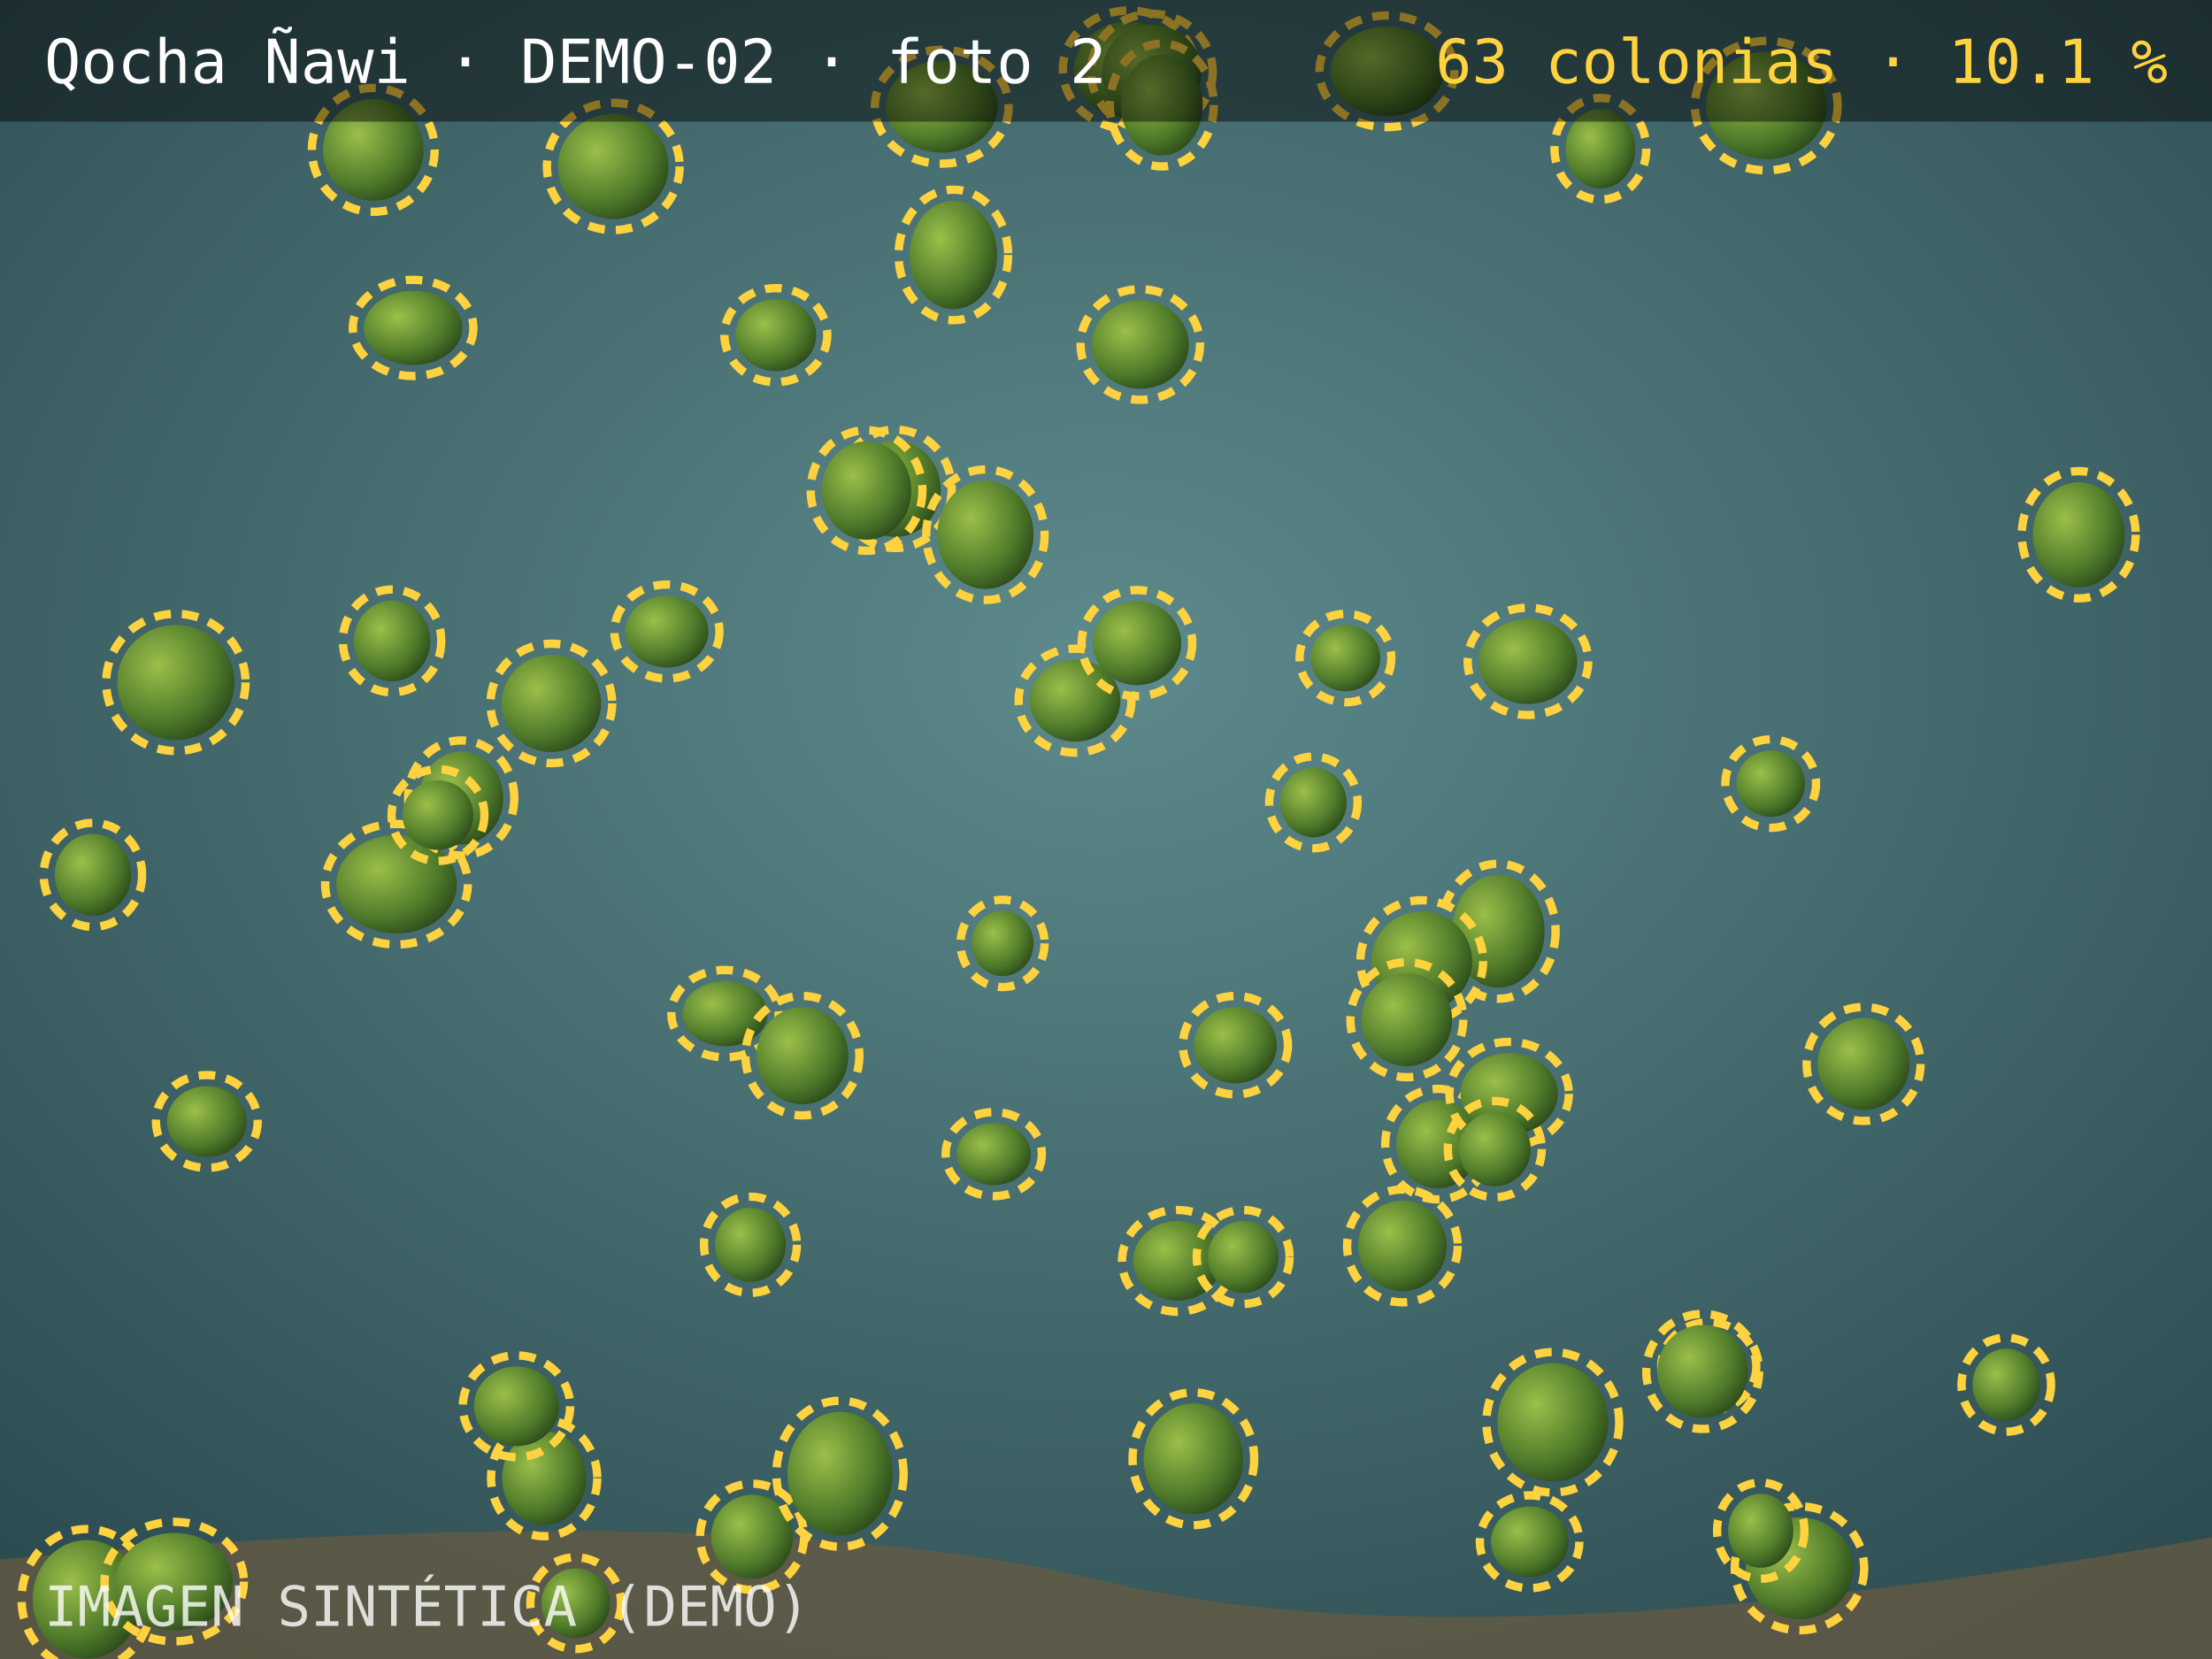
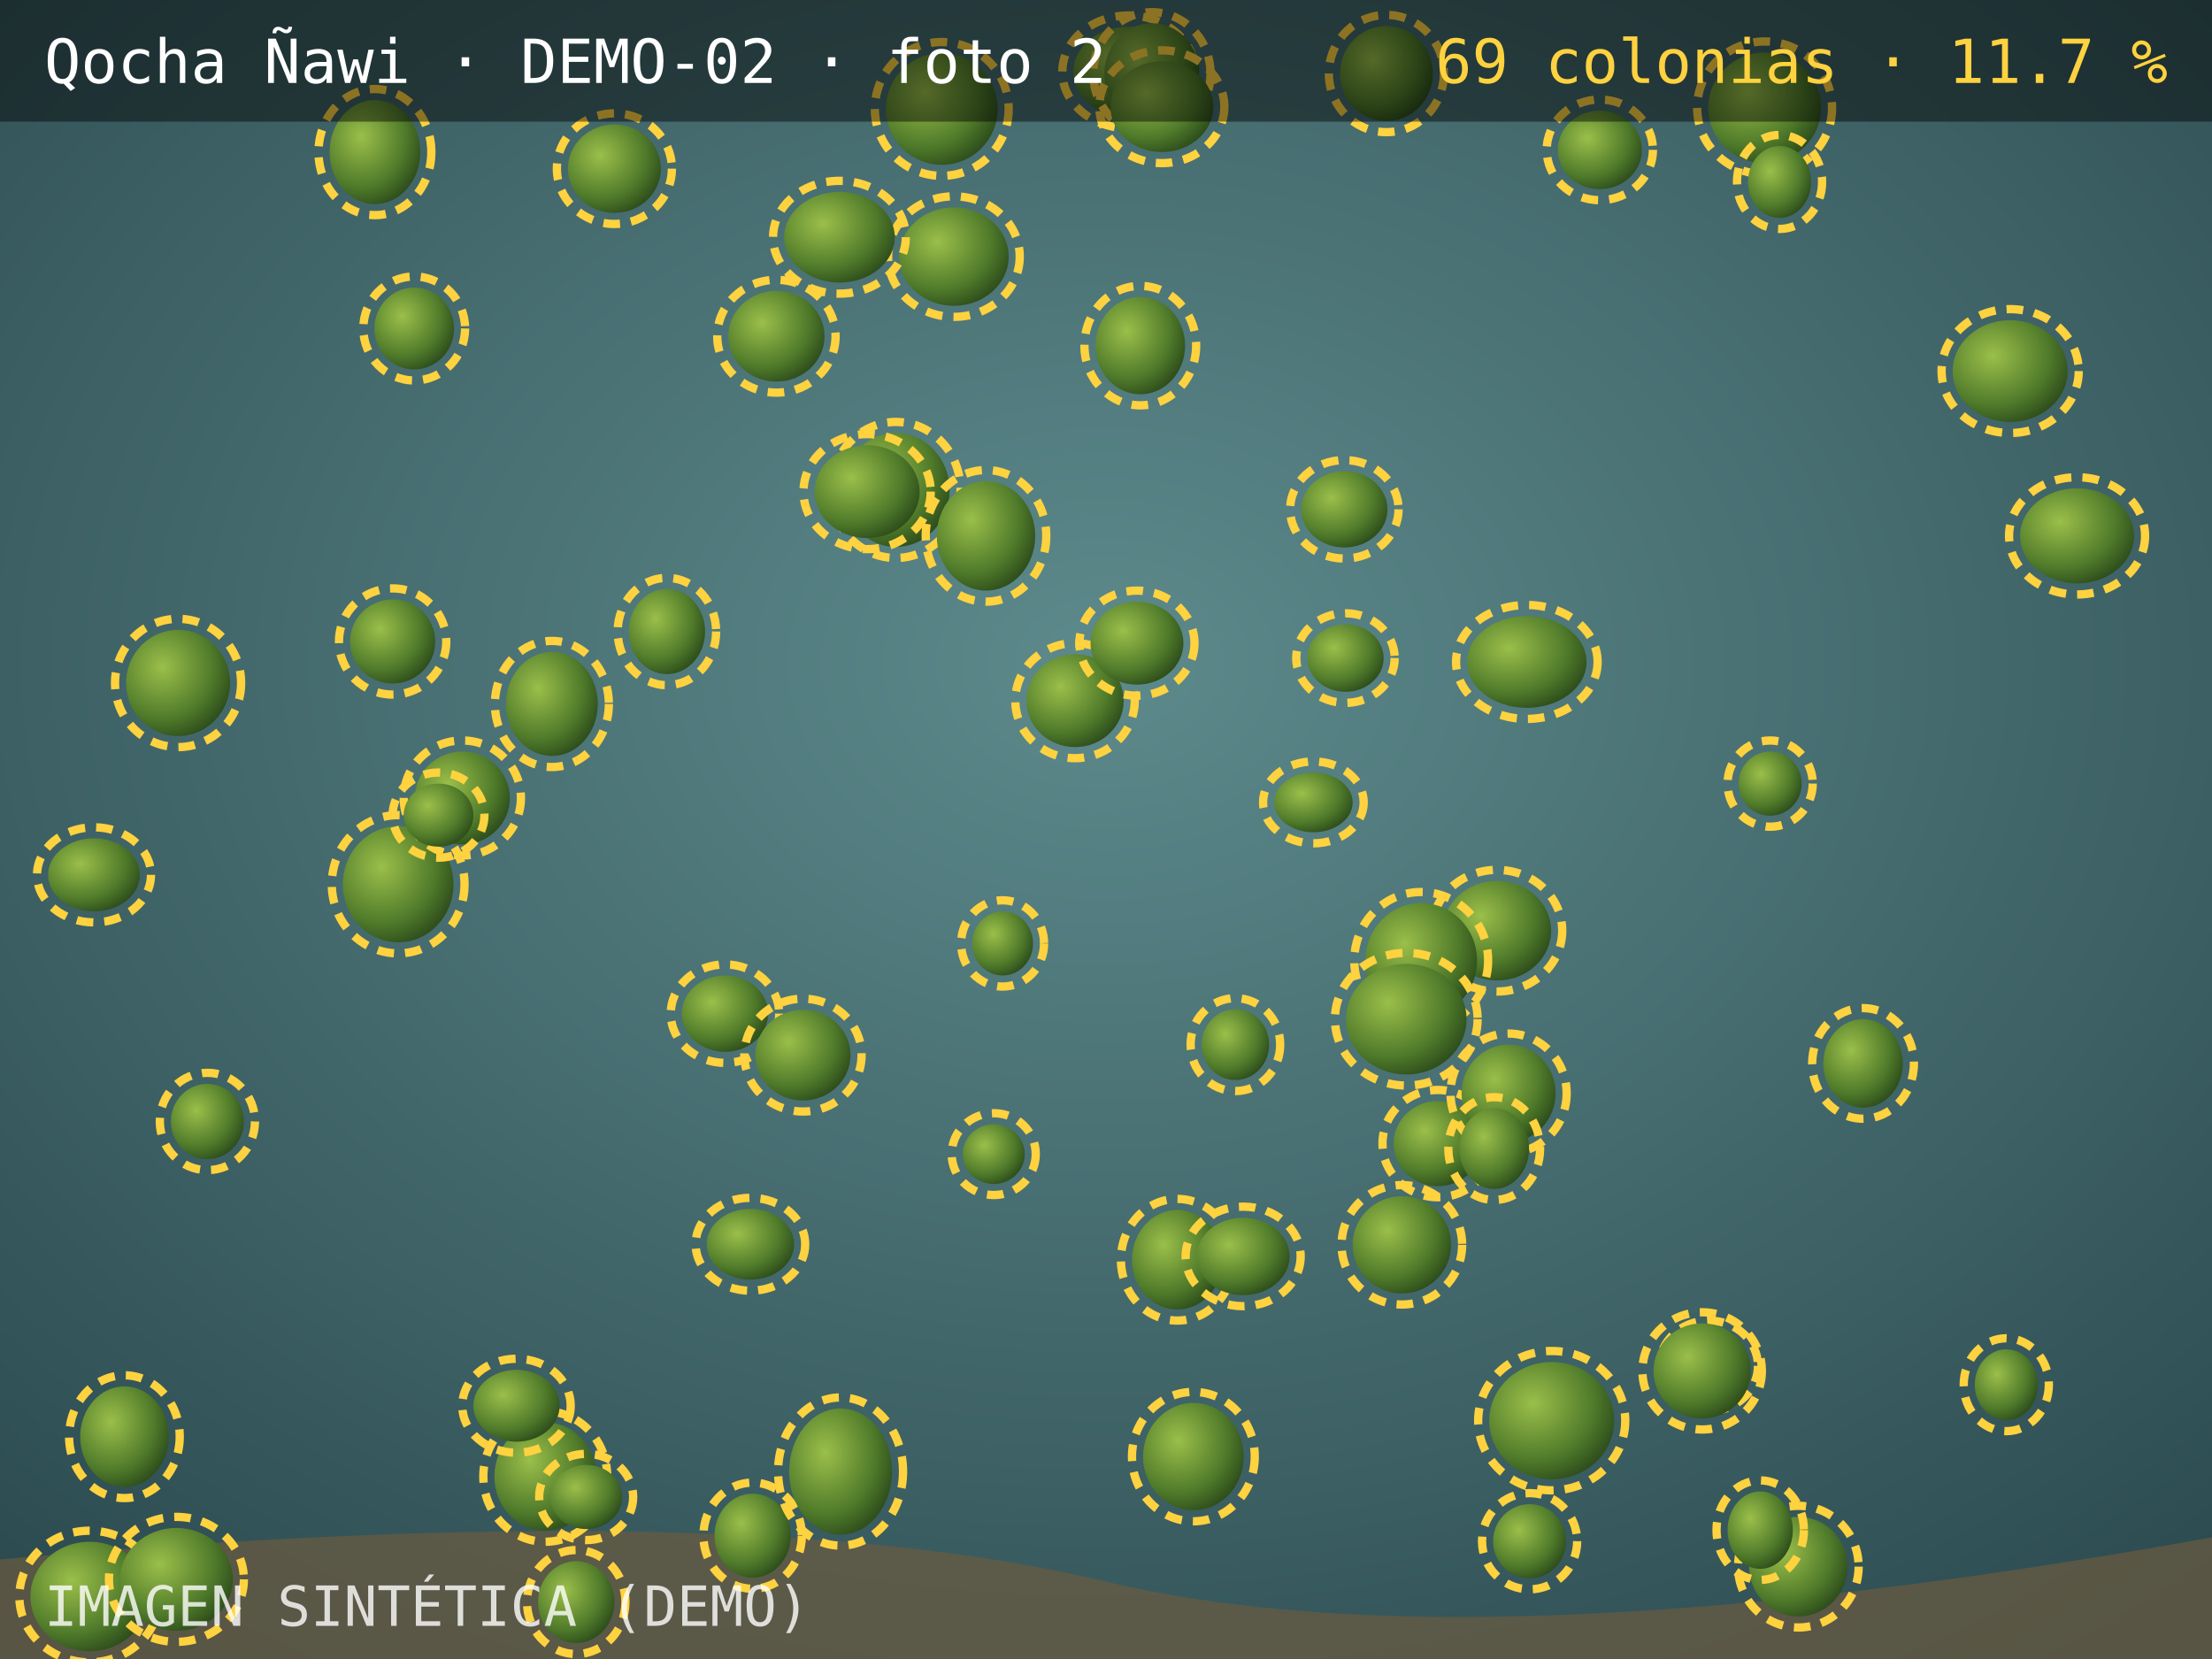
<svg xmlns="http://www.w3.org/2000/svg" viewBox="0 0 400 300">
  <defs>
    <radialGradient id="w" cx="50%" cy="40%" r="75%">
      <stop offset="0" stop-color="#5d8a8c" />
      <stop offset="1" stop-color="#2b4a4f" />
    </radialGradient>
    <radialGradient id="c" cx="35%" cy="35%" r="70%">
      <stop offset="0" stop-color="#9bbf4a" />
      <stop offset=".7" stop-color="#4f7a2a" />
      <stop offset="1" stop-color="#2f4f1c" />
    </radialGradient>
  </defs>
  <rect width="400" height="300" fill="url(#w)" />
  <path d="M0 282 Q 133.333 270 200 286 T 400 278 V 300 H 0 Z" fill="#6b5a3e" opacity=".7" />
  <g>
-     <ellipse cx="104.1" cy="289.9" rx="6.2" ry="6.3" fill="url(#c)" />
-     <ellipse cx="104.1" cy="289.9" rx="8.2" ry="8.3" fill="none" stroke="#ffd23f" stroke-width="1.5" stroke-dasharray="3 2" />
-   </g>
-   <g>
-     <ellipse cx="204.2" cy="12.6" rx="10" ry="8.7" fill="url(#c)" />
-     <ellipse cx="204.2" cy="12.6" rx="12" ry="10.7" fill="none" stroke="#ffd23f" stroke-width="1.5" stroke-dasharray="3 2" />
-   </g>
-   <g>
-     <ellipse cx="276.3" cy="119.6" rx="8.9" ry="7.7" fill="url(#c)" />
-     <ellipse cx="276.3" cy="119.6" rx="10.9" ry="9.7" fill="none" stroke="#ffd23f" stroke-width="1.5" stroke-dasharray="3 2" />
-   </g>
-   <g>
-     <ellipse cx="270.9" cy="168.4" rx="8.4" ry="10.2" fill="url(#c)" />
-     <ellipse cx="270.9" cy="168.4" rx="10.4" ry="12.2" fill="none" stroke="#ffd23f" stroke-width="1.5" stroke-dasharray="3 2" />
-   </g>
-   <g>
-     <ellipse cx="181.3" cy="170.6" rx="5.6" ry="5.9" fill="url(#c)" />
-     <ellipse cx="181.3" cy="170.6" rx="7.6" ry="7.9" fill="none" stroke="#ffd23f" stroke-width="1.5" stroke-dasharray="3 2" />
-   </g>
-   <g>
-     <ellipse cx="120.6" cy="114.2" rx="7.5" ry="6.5" fill="url(#c)" />
-     <ellipse cx="120.6" cy="114.2" rx="9.5" ry="8.5" fill="none" stroke="#ffd23f" stroke-width="1.5" stroke-dasharray="3 2" />
-   </g>
-   <g>
-     <ellipse cx="325.4" cy="283.6" rx="9.7" ry="9.2" fill="url(#c)" />
-     <ellipse cx="325.4" cy="283.6" rx="11.7" ry="11.2" fill="none" stroke="#ffd23f" stroke-width="1.5" stroke-dasharray="3 2" />
-   </g>
-   <g>
-     <ellipse cx="135.7" cy="225.1" rx="6.4" ry="6.7" fill="url(#c)" />
-     <ellipse cx="135.7" cy="225.1" rx="8.4" ry="8.7" fill="none" stroke="#ffd23f" stroke-width="1.5" stroke-dasharray="3 2" />
-   </g>
-   <g>
-     <ellipse cx="172.4" cy="46.1" rx="7.9" ry="9.8" fill="url(#c)" />
-     <ellipse cx="172.4" cy="46.1" rx="9.9" ry="11.8" fill="none" stroke="#ffd23f" stroke-width="1.5" stroke-dasharray="3 2" />
-   </g>
-   <g>
-     <ellipse cx="16.8" cy="158.2" rx="6.9" ry="7.4" fill="url(#c)" />
-     <ellipse cx="16.8" cy="158.2" rx="8.9" ry="9.4" fill="none" stroke="#ffd23f" stroke-width="1.5" stroke-dasharray="3 2" />
-   </g>
-   <g>
-     <ellipse cx="170.3" cy="19.3" rx="10.1" ry="8.3" fill="url(#c)" />
-     <ellipse cx="170.3" cy="19.3" rx="12.1" ry="10.3" fill="none" stroke="#ffd23f" stroke-width="1.5" stroke-dasharray="3 2" />
-   </g>
-   <g>
-     <ellipse cx="131.1" cy="183.3" rx="7.7" ry="5.9" fill="url(#c)" />
-     <ellipse cx="131.1" cy="183.3" rx="9.7" ry="7.9" fill="none" stroke="#ffd23f" stroke-width="1.5" stroke-dasharray="3 2" />
-   </g>
-   <g>
-     <ellipse cx="309" cy="247.1" rx="6.6" ry="6" fill="url(#c)" />
-     <ellipse cx="309" cy="247.1" rx="8.6" ry="8" fill="none" stroke="#ffd23f" stroke-width="1.5" stroke-dasharray="3 2" />
-   </g>
-   <g>
-     <ellipse cx="161.9" cy="88.4" rx="8.2" ry="8.7" fill="url(#c)" />
-     <ellipse cx="161.9" cy="88.4" rx="10.2" ry="10.7" fill="none" stroke="#ffd23f" stroke-width="1.5" stroke-dasharray="3 2" />
-   </g>
-   <g>
-     <ellipse cx="178.2" cy="96.7" rx="8.7" ry="9.8" fill="url(#c)" />
-     <ellipse cx="178.2" cy="96.7" rx="10.7" ry="11.8" fill="none" stroke="#ffd23f" stroke-width="1.5" stroke-dasharray="3 2" />
-   </g>
-   <g>
-     <ellipse cx="67.5" cy="27.1" rx="9.1" ry="9.2" fill="url(#c)" />
-     <ellipse cx="67.5" cy="27.1" rx="11.1" ry="11.2" fill="none" stroke="#ffd23f" stroke-width="1.5" stroke-dasharray="3 2" />
-   </g>
-   <g>
-     <ellipse cx="71.7" cy="159.9" rx="10.9" ry="8.9" fill="url(#c)" />
-     <ellipse cx="71.7" cy="159.9" rx="12.9" ry="10.9" fill="none" stroke="#ffd23f" stroke-width="1.5" stroke-dasharray="3 2" />
-   </g>
-   <g>
-     <ellipse cx="194.4" cy="126.7" rx="8.2" ry="7.4" fill="url(#c)" />
-     <ellipse cx="194.4" cy="126.7" rx="10.2" ry="9.4" fill="none" stroke="#ffd23f" stroke-width="1.5" stroke-dasharray="3 2" />
-   </g>
-   <g>
-     <ellipse cx="250.8" cy="12.9" rx="10.2" ry="8.1" fill="url(#c)" />
-     <ellipse cx="250.8" cy="12.9" rx="12.2" ry="10.1" fill="none" stroke="#ffd23f" stroke-width="1.5" stroke-dasharray="3 2" />
-   </g>
-   <g>
-     <ellipse cx="337" cy="192.4" rx="8.3" ry="8.3" fill="url(#c)" />
-     <ellipse cx="337" cy="192.4" rx="10.3" ry="10.3" fill="none" stroke="#ffd23f" stroke-width="1.5" stroke-dasharray="3 2" />
-   </g>
-   <g>
-     <ellipse cx="319.4" cy="19.1" rx="10.9" ry="9.7" fill="url(#c)" />
-     <ellipse cx="319.4" cy="19.1" rx="12.9" ry="11.7" fill="none" stroke="#ffd23f" stroke-width="1.5" stroke-dasharray="3 2" />
-   </g>
-   <g>
-     <ellipse cx="206.2" cy="62.3" rx="8.8" ry="8" fill="url(#c)" />
-     <ellipse cx="206.2" cy="62.3" rx="10.8" ry="10" fill="none" stroke="#ffd23f" stroke-width="1.5" stroke-dasharray="3 2" />
-   </g>
-   <g>
-     <ellipse cx="260" cy="206.9" rx="7.5" ry="8" fill="url(#c)" />
-     <ellipse cx="260" cy="206.9" rx="9.5" ry="10" fill="none" stroke="#ffd23f" stroke-width="1.5" stroke-dasharray="3 2" />
-   </g>
-   <g>
-     <ellipse cx="215.8" cy="263.8" rx="9" ry="10" fill="url(#c)" />
-     <ellipse cx="215.8" cy="263.8" rx="11" ry="12" fill="none" stroke="#ffd23f" stroke-width="1.5" stroke-dasharray="3 2" />
-   </g>
-   <g>
-     <ellipse cx="289.4" cy="26.9" rx="6.3" ry="7.2" fill="url(#c)" />
-     <ellipse cx="289.4" cy="26.9" rx="8.3" ry="9.2" fill="none" stroke="#ffd23f" stroke-width="1.5" stroke-dasharray="3 2" />
-   </g>
-   <g>
-     <ellipse cx="237.5" cy="145.1" rx="6" ry="6.3" fill="url(#c)" />
-     <ellipse cx="237.5" cy="145.1" rx="8" ry="8.3" fill="none" stroke="#ffd23f" stroke-width="1.5" stroke-dasharray="3 2" />
-   </g>
-   <g>
-     <ellipse cx="208.3" cy="13" rx="9" ry="8.5" fill="url(#c)" />
-     <ellipse cx="208.3" cy="13" rx="11" ry="10.5" fill="none" stroke="#ffd23f" stroke-width="1.5" stroke-dasharray="3 2" />
-   </g>
-   <g>
-     <ellipse cx="253.6" cy="225.3" rx="8" ry="8.2" fill="url(#c)" />
-     <ellipse cx="253.6" cy="225.3" rx="10" ry="10.2" fill="none" stroke="#ffd23f" stroke-width="1.5" stroke-dasharray="3 2" />
-   </g>
-   <g>
-     <ellipse cx="98.4" cy="267.3" rx="7.6" ry="8.5" fill="url(#c)" />
-     <ellipse cx="98.4" cy="267.3" rx="9.6" ry="10.5" fill="none" stroke="#ffd23f" stroke-width="1.5" stroke-dasharray="3 2" />
-   </g>
-   <g>
-     <ellipse cx="99.7" cy="127.2" rx="9" ry="8.8" fill="url(#c)" />
-     <ellipse cx="99.7" cy="127.2" rx="11" ry="10.8" fill="none" stroke="#ffd23f" stroke-width="1.5" stroke-dasharray="3 2" />
-   </g>
-   <g>
-     <ellipse cx="83.4" cy="144.3" rx="7.6" ry="8.4" fill="url(#c)" />
-     <ellipse cx="83.4" cy="144.3" rx="9.6" ry="10.4" fill="none" stroke="#ffd23f" stroke-width="1.5" stroke-dasharray="3 2" />
-   </g>
-   <g>
-     <ellipse cx="79.2" cy="147.4" rx="6.4" ry="6.3" fill="url(#c)" />
-     <ellipse cx="79.2" cy="147.4" rx="8.4" ry="8.3" fill="none" stroke="#ffd23f" stroke-width="1.5" stroke-dasharray="3 2" />
-   </g>
-   <g>
-     <ellipse cx="145.1" cy="190.9" rx="8.3" ry="8.8" fill="url(#c)" />
-     <ellipse cx="145.1" cy="190.9" rx="10.3" ry="10.8" fill="none" stroke="#ffd23f" stroke-width="1.5" stroke-dasharray="3 2" />
-   </g>
-   <g>
-     <ellipse cx="205.6" cy="116.3" rx="8" ry="7.6" fill="url(#c)" />
-     <ellipse cx="205.6" cy="116.3" rx="10" ry="9.6" fill="none" stroke="#ffd23f" stroke-width="1.5" stroke-dasharray="3 2" />
-   </g>
-   <g>
-     <ellipse cx="74.7" cy="59.3" rx="8.9" ry="6.7" fill="url(#c)" />
-     <ellipse cx="74.7" cy="59.3" rx="10.9" ry="8.7" fill="none" stroke="#ffd23f" stroke-width="1.5" stroke-dasharray="3 2" />
-   </g>
-   <g>
-     <ellipse cx="362.8" cy="250.4" rx="6.1" ry="6.5" fill="url(#c)" />
-     <ellipse cx="362.8" cy="250.4" rx="8.1" ry="8.5" fill="none" stroke="#ffd23f" stroke-width="1.5" stroke-dasharray="3 2" />
-   </g>
-   <g>
-     <ellipse cx="257.1" cy="173.8" rx="9.1" ry="9" fill="url(#c)" />
-     <ellipse cx="257.1" cy="173.8" rx="11.1" ry="11" fill="none" stroke="#ffd23f" stroke-width="1.5" stroke-dasharray="3 2" />
-   </g>
-   <g>
-     <ellipse cx="280.8" cy="257.2" rx="10" ry="10.7" fill="url(#c)" />
-     <ellipse cx="280.8" cy="257.2" rx="12" ry="12.7" fill="none" stroke="#ffd23f" stroke-width="1.5" stroke-dasharray="3 2" />
-   </g>
-   <g>
-     <ellipse cx="375.9" cy="96.7" rx="8.3" ry="9.5" fill="url(#c)" />
-     <ellipse cx="375.9" cy="96.7" rx="10.3" ry="11.5" fill="none" stroke="#ffd23f" stroke-width="1.5" stroke-dasharray="3 2" />
-   </g>
-   <g>
-     <ellipse cx="320.2" cy="141.7" rx="6.2" ry="6" fill="url(#c)" />
-     <ellipse cx="320.2" cy="141.7" rx="8.2" ry="8" fill="none" stroke="#ffd23f" stroke-width="1.5" stroke-dasharray="3 2" />
-   </g>
-   <g>
-     <ellipse cx="212.9" cy="228" rx="8" ry="7.2" fill="url(#c)" />
-     <ellipse cx="212.9" cy="228" rx="10" ry="9.2" fill="none" stroke="#ffd23f" stroke-width="1.5" stroke-dasharray="3 2" />
-   </g>
-   <g>
-     <ellipse cx="243.3" cy="119" rx="6.3" ry="6" fill="url(#c)" />
-     <ellipse cx="243.3" cy="119" rx="8.3" ry="8" fill="none" stroke="#ffd23f" stroke-width="1.5" stroke-dasharray="3 2" />
-   </g>
-   <g>
-     <ellipse cx="37.4" cy="202.8" rx="7.2" ry="6.4" fill="url(#c)" />
-     <ellipse cx="37.4" cy="202.8" rx="9.2" ry="8.4" fill="none" stroke="#ffd23f" stroke-width="1.5" stroke-dasharray="3 2" />
-   </g>
-   <g>
-     <ellipse cx="254.4" cy="184.4" rx="8.2" ry="8.4" fill="url(#c)" />
-     <ellipse cx="254.4" cy="184.4" rx="10.2" ry="10.4" fill="none" stroke="#ffd23f" stroke-width="1.5" stroke-dasharray="3 2" />
-   </g>
-   <g>
-     <ellipse cx="318.4" cy="276.8" rx="5.9" ry="6.7" fill="url(#c)" />
-     <ellipse cx="318.4" cy="276.8" rx="7.9" ry="8.7" fill="none" stroke="#ffd23f" stroke-width="1.5" stroke-dasharray="3 2" />
-   </g>
-   <g>
-     <ellipse cx="307.9" cy="248" rx="8.2" ry="8.4" fill="url(#c)" />
-     <ellipse cx="307.9" cy="248" rx="10.2" ry="10.4" fill="none" stroke="#ffd23f" stroke-width="1.5" stroke-dasharray="3 2" />
-   </g>
-   <g>
-     <ellipse cx="93.4" cy="254.3" rx="7.7" ry="7.2" fill="url(#c)" />
-     <ellipse cx="93.4" cy="254.3" rx="9.7" ry="9.2" fill="none" stroke="#ffd23f" stroke-width="1.5" stroke-dasharray="3 2" />
-   </g>
-   <g>
-     <ellipse cx="272.9" cy="197.8" rx="8.8" ry="7.4" fill="url(#c)" />
-     <ellipse cx="272.9" cy="197.8" rx="10.8" ry="9.4" fill="none" stroke="#ffd23f" stroke-width="1.5" stroke-dasharray="3 2" />
-   </g>
-   <g>
-     <ellipse cx="224.8" cy="227.3" rx="6.4" ry="6.5" fill="url(#c)" />
-     <ellipse cx="224.8" cy="227.3" rx="8.4" ry="8.5" fill="none" stroke="#ffd23f" stroke-width="1.5" stroke-dasharray="3 2" />
-   </g>
-   <g>
-     <ellipse cx="15.7" cy="289.2" rx="9.8" ry="10.7" fill="url(#c)" />
-     <ellipse cx="15.7" cy="289.2" rx="11.8" ry="12.7" fill="none" stroke="#ffd23f" stroke-width="1.5" stroke-dasharray="3 2" />
-   </g>
-   <g>
-     <ellipse cx="140.3" cy="60.6" rx="7.3" ry="6.5" fill="url(#c)" />
-     <ellipse cx="140.3" cy="60.6" rx="9.3" ry="8.5" fill="none" stroke="#ffd23f" stroke-width="1.5" stroke-dasharray="3 2" />
-   </g>
-   <g>
-     <ellipse cx="136" cy="277.9" rx="7.4" ry="7.6" fill="url(#c)" />
-     <ellipse cx="136" cy="277.9" rx="9.4" ry="9.6" fill="none" stroke="#ffd23f" stroke-width="1.5" stroke-dasharray="3 2" />
-   </g>
-   <g>
-     <ellipse cx="223.4" cy="189" rx="7.5" ry="6.9" fill="url(#c)" />
-     <ellipse cx="223.4" cy="189" rx="9.5" ry="8.9" fill="none" stroke="#ffd23f" stroke-width="1.5" stroke-dasharray="3 2" />
-   </g>
-   <g>
-     <ellipse cx="151.9" cy="266.5" rx="9.5" ry="11.2" fill="url(#c)" />
-     <ellipse cx="151.9" cy="266.5" rx="11.5" ry="13.2" fill="none" stroke="#ffd23f" stroke-width="1.5" stroke-dasharray="3 2" />
-   </g>
-   <g>
-     <ellipse cx="31.8" cy="123.4" rx="10.6" ry="10.4" fill="url(#c)" />
-     <ellipse cx="31.8" cy="123.4" rx="12.6" ry="12.4" fill="none" stroke="#ffd23f" stroke-width="1.5" stroke-dasharray="3 2" />
-   </g>
-   <g>
-     <ellipse cx="179.7" cy="208.7" rx="6.7" ry="5.6" fill="url(#c)" />
-     <ellipse cx="179.7" cy="208.7" rx="8.7" ry="7.6" fill="none" stroke="#ffd23f" stroke-width="1.5" stroke-dasharray="3 2" />
-   </g>
-   <g>
-     <ellipse cx="270.3" cy="207.8" rx="6.5" ry="6.7" fill="url(#c)" />
-     <ellipse cx="270.3" cy="207.8" rx="8.5" ry="8.7" fill="none" stroke="#ffd23f" stroke-width="1.5" stroke-dasharray="3 2" />
-   </g>
-   <g>
-     <ellipse cx="31.5" cy="286" rx="10.6" ry="8.8" fill="url(#c)" />
-     <ellipse cx="31.5" cy="286" rx="12.6" ry="10.8" fill="none" stroke="#ffd23f" stroke-width="1.5" stroke-dasharray="3 2" />
-   </g>
-   <g>
-     <ellipse cx="276.6" cy="278.8" rx="7" ry="6.4" fill="url(#c)" />
-     <ellipse cx="276.6" cy="278.8" rx="9" ry="8.4" fill="none" stroke="#ffd23f" stroke-width="1.5" stroke-dasharray="3 2" />
-   </g>
-   <g>
-     <ellipse cx="110.9" cy="30.1" rx="10" ry="9.5" fill="url(#c)" />
-     <ellipse cx="110.9" cy="30.1" rx="12" ry="11.5" fill="none" stroke="#ffd23f" stroke-width="1.5" stroke-dasharray="3 2" />
-   </g>
-   <g>
-     <ellipse cx="156.7" cy="88.7" rx="8.1" ry="8.9" fill="url(#c)" />
-     <ellipse cx="156.7" cy="88.7" rx="10.1" ry="10.9" fill="none" stroke="#ffd23f" stroke-width="1.5" stroke-dasharray="3 2" />
-   </g>
-   <g>
-     <ellipse cx="70.9" cy="115.9" rx="6.9" ry="7.3" fill="url(#c)" />
-     <ellipse cx="70.9" cy="115.9" rx="8.9" ry="9.3" fill="none" stroke="#ffd23f" stroke-width="1.5" stroke-dasharray="3 2" />
-   </g>
-   <g>
-     <ellipse cx="210.1" cy="19" rx="7.4" ry="9.1" fill="url(#c)" />
-     <ellipse cx="210.1" cy="19" rx="9.4" ry="11.1" fill="none" stroke="#ffd23f" stroke-width="1.5" stroke-dasharray="3 2" />
+     <ellipse cx="104.2" cy="289.7" rx="6.9" ry="7.4" fill="url(#c)" />
+     <ellipse cx="104.2" cy="289.7" rx="8.9" ry="9.4" fill="none" stroke="#ffd23f" stroke-width="1.5" stroke-dasharray="3 2" />
+   </g>
+   <g>
+     <ellipse cx="204.1" cy="13" rx="10" ry="8.2" fill="url(#c)" />
+     <ellipse cx="204.1" cy="13" rx="12" ry="10.2" fill="none" stroke="#ffd23f" stroke-width="1.5" stroke-dasharray="3 2" />
+   </g>
+   <g>
+     <ellipse cx="276.1" cy="119.7" rx="10.8" ry="8.3" fill="url(#c)" />
+     <ellipse cx="276.1" cy="119.7" rx="12.8" ry="10.3" fill="none" stroke="#ffd23f" stroke-width="1.5" stroke-dasharray="3 2" />
+   </g>
+   <g>
+     <ellipse cx="270.7" cy="168.3" rx="9.8" ry="9" fill="url(#c)" />
+     <ellipse cx="270.7" cy="168.3" rx="11.8" ry="11" fill="none" stroke="#ffd23f" stroke-width="1.5" stroke-dasharray="3 2" />
+   </g>
+   <g>
+     <ellipse cx="181.3" cy="170.6" rx="5.5" ry="5.8" fill="url(#c)" />
+     <ellipse cx="181.3" cy="170.6" rx="7.5" ry="7.8" fill="none" stroke="#ffd23f" stroke-width="1.5" stroke-dasharray="3 2" />
+   </g>
+   <g>
+     <ellipse cx="120.6" cy="114.2" rx="6.9" ry="7.7" fill="url(#c)" />
+     <ellipse cx="120.6" cy="114.2" rx="8.9" ry="9.7" fill="none" stroke="#ffd23f" stroke-width="1.5" stroke-dasharray="3 2" />
+   </g>
+   <g>
+     <ellipse cx="325.2" cy="283.3" rx="8.9" ry="9" fill="url(#c)" />
+     <ellipse cx="325.2" cy="283.3" rx="10.9" ry="11" fill="none" stroke="#ffd23f" stroke-width="1.5" stroke-dasharray="3 2" />
+   </g>
+   <g>
+     <ellipse cx="135.7" cy="225" rx="7.9" ry="6.4" fill="url(#c)" />
+     <ellipse cx="135.7" cy="225" rx="9.9" ry="8.4" fill="none" stroke="#ffd23f" stroke-width="1.5" stroke-dasharray="3 2" />
+   </g>
+   <g>
+     <ellipse cx="172.5" cy="46.4" rx="9.9" ry="8.9" fill="url(#c)" />
+     <ellipse cx="172.5" cy="46.4" rx="11.9" ry="10.9" fill="none" stroke="#ffd23f" stroke-width="1.5" stroke-dasharray="3 2" />
+   </g>
+   <g>
+     <ellipse cx="17" cy="158.2" rx="8.3" ry="6.6" fill="url(#c)" />
+     <ellipse cx="17" cy="158.2" rx="10.3" ry="8.6" fill="none" stroke="#ffd23f" stroke-width="1.5" stroke-dasharray="3 2" />
+   </g>
+   <g>
+     <ellipse cx="170.3" cy="19.7" rx="10.1" ry="10.1" fill="url(#c)" />
+     <ellipse cx="170.3" cy="19.7" rx="12.1" ry="12.1" fill="none" stroke="#ffd23f" stroke-width="1.5" stroke-dasharray="3 2" />
+   </g>
+   <g>
+     <ellipse cx="131.1" cy="183.3" rx="7.8" ry="6.9" fill="url(#c)" />
+     <ellipse cx="131.1" cy="183.3" rx="9.8" ry="8.9" fill="none" stroke="#ffd23f" stroke-width="1.5" stroke-dasharray="3 2" />
+   </g>
+   <g>
+     <ellipse cx="309" cy="247" rx="6.9" ry="6.2" fill="url(#c)" />
+     <ellipse cx="309" cy="247" rx="8.9" ry="8.2" fill="none" stroke="#ffd23f" stroke-width="1.5" stroke-dasharray="3 2" />
+   </g>
+   <g>
+     <ellipse cx="162" cy="88.6" rx="9.7" ry="10.3" fill="url(#c)" />
+     <ellipse cx="162" cy="88.6" rx="11.7" ry="12.3" fill="none" stroke="#ffd23f" stroke-width="1.5" stroke-dasharray="3 2" />
+   </g>
+   <g>
+     <ellipse cx="178.3" cy="96.9" rx="8.9" ry="9.9" fill="url(#c)" />
+     <ellipse cx="178.3" cy="96.9" rx="10.9" ry="11.9" fill="none" stroke="#ffd23f" stroke-width="1.5" stroke-dasharray="3 2" />
+   </g>
+   <g>
+     <ellipse cx="67.8" cy="27.5" rx="8.2" ry="9.4" fill="url(#c)" />
+     <ellipse cx="67.8" cy="27.5" rx="10.2" ry="11.4" fill="none" stroke="#ffd23f" stroke-width="1.5" stroke-dasharray="3 2" />
+   </g>
+   <g>
+     <ellipse cx="72" cy="159.9" rx="10" ry="10.5" fill="url(#c)" />
+     <ellipse cx="72" cy="159.9" rx="12" ry="12.5" fill="none" stroke="#ffd23f" stroke-width="1.5" stroke-dasharray="3 2" />
+   </g>
+   <g>
+     <ellipse cx="194.4" cy="126.7" rx="8.8" ry="8.4" fill="url(#c)" />
+     <ellipse cx="194.4" cy="126.7" rx="10.8" ry="10.4" fill="none" stroke="#ffd23f" stroke-width="1.5" stroke-dasharray="3 2" />
+   </g>
+   <g>
+     <ellipse cx="250.7" cy="13.3" rx="8.4" ry="8.6" fill="url(#c)" />
+     <ellipse cx="250.7" cy="13.3" rx="10.4" ry="10.6" fill="none" stroke="#ffd23f" stroke-width="1.5" stroke-dasharray="3 2" />
+   </g>
+   <g>
+     <ellipse cx="336.9" cy="192.3" rx="7.2" ry="8" fill="url(#c)" />
+     <ellipse cx="336.9" cy="192.3" rx="9.2" ry="10" fill="none" stroke="#ffd23f" stroke-width="1.5" stroke-dasharray="3 2" />
+   </g>
+   <g>
+     <ellipse cx="319.1" cy="19.5" rx="10.2" ry="10" fill="url(#c)" />
+     <ellipse cx="319.1" cy="19.5" rx="12.2" ry="12" fill="none" stroke="#ffd23f" stroke-width="1.5" stroke-dasharray="3 2" />
+   </g>
+   <g>
+     <ellipse cx="206.2" cy="62.5" rx="8.1" ry="8.8" fill="url(#c)" />
+     <ellipse cx="206.2" cy="62.5" rx="10.1" ry="10.8" fill="none" stroke="#ffd23f" stroke-width="1.5" stroke-dasharray="3 2" />
+   </g>
+   <g>
+     <ellipse cx="260" cy="206.8" rx="8" ry="7.7" fill="url(#c)" />
+     <ellipse cx="260" cy="206.8" rx="10" ry="9.7" fill="none" stroke="#ffd23f" stroke-width="1.5" stroke-dasharray="3 2" />
+   </g>
+   <g>
+     <ellipse cx="215.8" cy="263.4" rx="9.1" ry="9.7" fill="url(#c)" />
+     <ellipse cx="215.8" cy="263.4" rx="11.1" ry="11.7" fill="none" stroke="#ffd23f" stroke-width="1.5" stroke-dasharray="3 2" />
+   </g>
+   <g>
+     <ellipse cx="289.3" cy="27.1" rx="7.6" ry="7.1" fill="url(#c)" />
+     <ellipse cx="289.3" cy="27.1" rx="9.6" ry="9.1" fill="none" stroke="#ffd23f" stroke-width="1.5" stroke-dasharray="3 2" />
+   </g>
+   <g>
+     <ellipse cx="237.5" cy="145.1" rx="7.1" ry="5.4" fill="url(#c)" />
+     <ellipse cx="237.5" cy="145.1" rx="9.1" ry="7.4" fill="none" stroke="#ffd23f" stroke-width="1.5" stroke-dasharray="3 2" />
+   </g>
+   <g>
+     <ellipse cx="208.3" cy="13.3" rx="8.6" ry="9.1" fill="url(#c)" />
+     <ellipse cx="208.3" cy="13.3" rx="10.6" ry="11.1" fill="none" stroke="#ffd23f" stroke-width="1.5" stroke-dasharray="3 2" />
+   </g>
+   <g>
+     <ellipse cx="253.5" cy="225.1" rx="8.9" ry="8.8" fill="url(#c)" />
+     <ellipse cx="253.5" cy="225.1" rx="10.9" ry="10.8" fill="none" stroke="#ffd23f" stroke-width="1.5" stroke-dasharray="3 2" />
+   </g>
+   <g>
+     <ellipse cx="98.6" cy="267" rx="9.2" ry="9.8" fill="url(#c)" />
+     <ellipse cx="98.6" cy="267" rx="11.2" ry="11.8" fill="none" stroke="#ffd23f" stroke-width="1.5" stroke-dasharray="3 2" />
+   </g>
+   <g>
+     <ellipse cx="99.8" cy="127.3" rx="8.3" ry="9.4" fill="url(#c)" />
+     <ellipse cx="99.8" cy="127.3" rx="10.3" ry="11.4" fill="none" stroke="#ffd23f" stroke-width="1.5" stroke-dasharray="3 2" />
+   </g>
+   <g>
+     <ellipse cx="83.6" cy="144.3" rx="8.6" ry="8.4" fill="url(#c)" />
+     <ellipse cx="83.6" cy="144.3" rx="10.6" ry="10.4" fill="none" stroke="#ffd23f" stroke-width="1.5" stroke-dasharray="3 2" />
+   </g>
+   <g>
+     <ellipse cx="79.3" cy="147.4" rx="6.3" ry="5.7" fill="url(#c)" />
+     <ellipse cx="79.3" cy="147.4" rx="8.3" ry="7.7" fill="none" stroke="#ffd23f" stroke-width="1.5" stroke-dasharray="3 2" />
+   </g>
+   <g>
+     <ellipse cx="145.2" cy="190.8" rx="8.6" ry="8.2" fill="url(#c)" />
+     <ellipse cx="145.2" cy="190.8" rx="10.6" ry="10.2" fill="none" stroke="#ffd23f" stroke-width="1.5" stroke-dasharray="3 2" />
+   </g>
+   <g>
+     <ellipse cx="205.6" cy="116.3" rx="8.4" ry="7.5" fill="url(#c)" />
+     <ellipse cx="205.6" cy="116.3" rx="10.4" ry="9.5" fill="none" stroke="#ffd23f" stroke-width="1.5" stroke-dasharray="3 2" />
+   </g>
+   <g>
+     <ellipse cx="74.9" cy="59.4" rx="7.2" ry="7.4" fill="url(#c)" />
+     <ellipse cx="74.9" cy="59.4" rx="9.2" ry="9.4" fill="none" stroke="#ffd23f" stroke-width="1.5" stroke-dasharray="3 2" />
+   </g>
+   <g>
+     <ellipse cx="362.8" cy="250.4" rx="5.7" ry="6.4" fill="url(#c)" />
+     <ellipse cx="362.8" cy="250.4" rx="7.7" ry="8.4" fill="none" stroke="#ffd23f" stroke-width="1.5" stroke-dasharray="3 2" />
+   </g>
+   <g>
+     <ellipse cx="257" cy="173.7" rx="10.1" ry="10.4" fill="url(#c)" />
+     <ellipse cx="257" cy="173.7" rx="12.1" ry="12.4" fill="none" stroke="#ffd23f" stroke-width="1.5" stroke-dasharray="3 2" />
+   </g>
+   <g>
+     <ellipse cx="280.6" cy="256.9" rx="11.3" ry="10.6" fill="url(#c)" />
+     <ellipse cx="280.6" cy="256.9" rx="13.3" ry="12.6" fill="none" stroke="#ffd23f" stroke-width="1.5" stroke-dasharray="3 2" />
+   </g>
+   <g>
+     <ellipse cx="375.6" cy="96.9" rx="10.3" ry="8.6" fill="url(#c)" />
+     <ellipse cx="375.6" cy="96.9" rx="12.3" ry="10.6" fill="none" stroke="#ffd23f" stroke-width="1.5" stroke-dasharray="3 2" />
+   </g>
+   <g>
+     <ellipse cx="320.1" cy="141.7" rx="5.7" ry="5.8" fill="url(#c)" />
+     <ellipse cx="320.1" cy="141.7" rx="7.7" ry="7.8" fill="none" stroke="#ffd23f" stroke-width="1.5" stroke-dasharray="3 2" />
+   </g>
+   <g>
+     <ellipse cx="212.9" cy="227.8" rx="8.2" ry="9" fill="url(#c)" />
+     <ellipse cx="212.9" cy="227.8" rx="10.2" ry="11" fill="none" stroke="#ffd23f" stroke-width="1.5" stroke-dasharray="3 2" />
+   </g>
+   <g>
+     <ellipse cx="243.3" cy="119" rx="6.9" ry="6.1" fill="url(#c)" />
+     <ellipse cx="243.3" cy="119" rx="8.9" ry="8.1" fill="none" stroke="#ffd23f" stroke-width="1.5" stroke-dasharray="3 2" />
+   </g>
+   <g>
+     <ellipse cx="37.5" cy="202.8" rx="6.6" ry="6.8" fill="url(#c)" />
+     <ellipse cx="37.5" cy="202.8" rx="8.6" ry="8.8" fill="none" stroke="#ffd23f" stroke-width="1.5" stroke-dasharray="3 2" />
+   </g>
+   <g>
+     <ellipse cx="254.3" cy="184.3" rx="10.9" ry="10" fill="url(#c)" />
+     <ellipse cx="254.3" cy="184.3" rx="12.9" ry="12" fill="none" stroke="#ffd23f" stroke-width="1.5" stroke-dasharray="3 2" />
+   </g>
+   <g>
+     <ellipse cx="318.3" cy="276.7" rx="5.9" ry="7" fill="url(#c)" />
+     <ellipse cx="318.3" cy="276.7" rx="7.9" ry="9" fill="none" stroke="#ffd23f" stroke-width="1.5" stroke-dasharray="3 2" />
+   </g>
+   <g>
+     <ellipse cx="307.8" cy="247.9" rx="8.8" ry="8.6" fill="url(#c)" />
+     <ellipse cx="307.8" cy="247.9" rx="10.8" ry="10.6" fill="none" stroke="#ffd23f" stroke-width="1.5" stroke-dasharray="3 2" />
+   </g>
+   <g>
+     <ellipse cx="93.4" cy="254.2" rx="7.8" ry="6.5" fill="url(#c)" />
+     <ellipse cx="93.4" cy="254.2" rx="9.8" ry="8.5" fill="none" stroke="#ffd23f" stroke-width="1.5" stroke-dasharray="3 2" />
+   </g>
+   <g>
+     <ellipse cx="272.8" cy="197.7" rx="8.5" ry="8.8" fill="url(#c)" />
+     <ellipse cx="272.8" cy="197.7" rx="10.5" ry="10.8" fill="none" stroke="#ffd23f" stroke-width="1.5" stroke-dasharray="3 2" />
+   </g>
+   <g>
+     <ellipse cx="224.8" cy="227.2" rx="8.4" ry="7" fill="url(#c)" />
+     <ellipse cx="224.8" cy="227.2" rx="10.4" ry="9" fill="none" stroke="#ffd23f" stroke-width="1.5" stroke-dasharray="3 2" />
+   </g>
+   <g>
+     <ellipse cx="16.2" cy="288.7" rx="10.7" ry="9.9" fill="url(#c)" />
+     <ellipse cx="16.2" cy="288.7" rx="12.7" ry="11.9" fill="none" stroke="#ffd23f" stroke-width="1.5" stroke-dasharray="3 2" />
+   </g>
+   <g>
+     <ellipse cx="140.4" cy="60.8" rx="8.7" ry="8.2" fill="url(#c)" />
+     <ellipse cx="140.4" cy="60.8" rx="10.7" ry="10.2" fill="none" stroke="#ffd23f" stroke-width="1.5" stroke-dasharray="3 2" />
+   </g>
+   <g>
+     <ellipse cx="136.1" cy="277.7" rx="6.9" ry="7.6" fill="url(#c)" />
+     <ellipse cx="136.1" cy="277.7" rx="8.9" ry="9.6" fill="none" stroke="#ffd23f" stroke-width="1.5" stroke-dasharray="3 2" />
+   </g>
+   <g>
+     <ellipse cx="223.4" cy="188.9" rx="6.1" ry="6.4" fill="url(#c)" />
+     <ellipse cx="223.4" cy="188.9" rx="8.1" ry="8.4" fill="none" stroke="#ffd23f" stroke-width="1.5" stroke-dasharray="3 2" />
+   </g>
+   <g>
+     <ellipse cx="152" cy="266.1" rx="9.3" ry="11.4" fill="url(#c)" />
+     <ellipse cx="152" cy="266.1" rx="11.3" ry="13.4" fill="none" stroke="#ffd23f" stroke-width="1.5" stroke-dasharray="3 2" />
+   </g>
+   <g>
+     <ellipse cx="32.2" cy="123.5" rx="9.4" ry="9.6" fill="url(#c)" />
+     <ellipse cx="32.2" cy="123.5" rx="11.4" ry="11.6" fill="none" stroke="#ffd23f" stroke-width="1.5" stroke-dasharray="3 2" />
+   </g>
+   <g>
+     <ellipse cx="179.7" cy="208.7" rx="5.6" ry="5.4" fill="url(#c)" />
+     <ellipse cx="179.7" cy="208.7" rx="7.6" ry="7.4" fill="none" stroke="#ffd23f" stroke-width="1.5" stroke-dasharray="3 2" />
+   </g>
+   <g>
+     <ellipse cx="270.2" cy="207.7" rx="6.3" ry="7.3" fill="url(#c)" />
+     <ellipse cx="270.2" cy="207.7" rx="8.3" ry="9.3" fill="none" stroke="#ffd23f" stroke-width="1.5" stroke-dasharray="3 2" />
+   </g>
+   <g>
+     <ellipse cx="31.9" cy="285.6" rx="10.2" ry="9.3" fill="url(#c)" />
+     <ellipse cx="31.9" cy="285.6" rx="12.2" ry="11.3" fill="none" stroke="#ffd23f" stroke-width="1.5" stroke-dasharray="3 2" />
+   </g>
+   <g>
+     <ellipse cx="276.6" cy="278.7" rx="6.6" ry="6.7" fill="url(#c)" />
+     <ellipse cx="276.6" cy="278.7" rx="8.6" ry="8.7" fill="none" stroke="#ffd23f" stroke-width="1.5" stroke-dasharray="3 2" />
+   </g>
+   <g>
+     <ellipse cx="111.1" cy="30.5" rx="8.4" ry="8" fill="url(#c)" />
+     <ellipse cx="111.1" cy="30.5" rx="10.4" ry="10" fill="none" stroke="#ffd23f" stroke-width="1.5" stroke-dasharray="3 2" />
+   </g>
+   <g>
+     <ellipse cx="156.8" cy="88.9" rx="9.5" ry="8.4" fill="url(#c)" />
+     <ellipse cx="156.8" cy="88.9" rx="11.5" ry="10.4" fill="none" stroke="#ffd23f" stroke-width="1.5" stroke-dasharray="3 2" />
+   </g>
+   <g>
+     <ellipse cx="71" cy="116" rx="7.7" ry="7.6" fill="url(#c)" />
+     <ellipse cx="71" cy="116" rx="9.7" ry="9.6" fill="none" stroke="#ffd23f" stroke-width="1.5" stroke-dasharray="3 2" />
+   </g>
+   <g>
+     <ellipse cx="210.1" cy="19.3" rx="9.3" ry="8.2" fill="url(#c)" />
+     <ellipse cx="210.1" cy="19.3" rx="11.3" ry="10.2" fill="none" stroke="#ffd23f" stroke-width="1.5" stroke-dasharray="3 2" />
+   </g>
+   <g>
+     <ellipse cx="106" cy="270.7" rx="6.5" ry="5.8" fill="url(#c)" />
+     <ellipse cx="106" cy="270.7" rx="8.5" ry="7.8" fill="none" stroke="#ffd23f" stroke-width="1.5" stroke-dasharray="3 2" />
+   </g>
+   <g>
+     <ellipse cx="151.8" cy="42.9" rx="10" ry="8.2" fill="url(#c)" />
+     <ellipse cx="151.8" cy="42.9" rx="12" ry="10.2" fill="none" stroke="#ffd23f" stroke-width="1.5" stroke-dasharray="3 2" />
+   </g>
+   <g>
+     <ellipse cx="321.8" cy="32.9" rx="5.7" ry="6.5" fill="url(#c)" />
+     <ellipse cx="321.8" cy="32.9" rx="7.7" ry="8.5" fill="none" stroke="#ffd23f" stroke-width="1.5" stroke-dasharray="3 2" />
+   </g>
+   <g>
+     <ellipse cx="243.1" cy="92.1" rx="7.8" ry="6.9" fill="url(#c)" />
+     <ellipse cx="243.1" cy="92.1" rx="9.8" ry="8.9" fill="none" stroke="#ffd23f" stroke-width="1.5" stroke-dasharray="3 2" />
+   </g>
+   <g>
+     <ellipse cx="363.5" cy="67.1" rx="10.4" ry="9.2" fill="url(#c)" />
+     <ellipse cx="363.5" cy="67.1" rx="12.4" ry="11.2" fill="none" stroke="#ffd23f" stroke-width="1.5" stroke-dasharray="3 2" />
+   </g>
+   <g>
+     <ellipse cx="22.5" cy="259.8" rx="8" ry="9.1" fill="url(#c)" />
+     <ellipse cx="22.5" cy="259.8" rx="10" ry="11.1" fill="none" stroke="#ffd23f" stroke-width="1.5" stroke-dasharray="3 2" />
  </g>
  <rect x="0" y="0" width="400" height="22" fill="#000" opacity=".45" />
  <text x="8" y="15" font-family="monospace" font-size="11" fill="#fff">Qocha Ñawi · DEMO-02 · foto 2</text>
-   <text x="392" y="15" font-family="monospace" font-size="11" fill="#ffd23f" text-anchor="end">63 colonias · 10.1 %</text>
+   <text x="392" y="15" font-family="monospace" font-size="11" fill="#ffd23f" text-anchor="end">69 colonias · 11.7 %</text>
  <text x="8" y="294" font-family="monospace" font-size="10" fill="#fff" opacity=".8">IMAGEN SINTÉTICA (DEMO)</text>
</svg>
